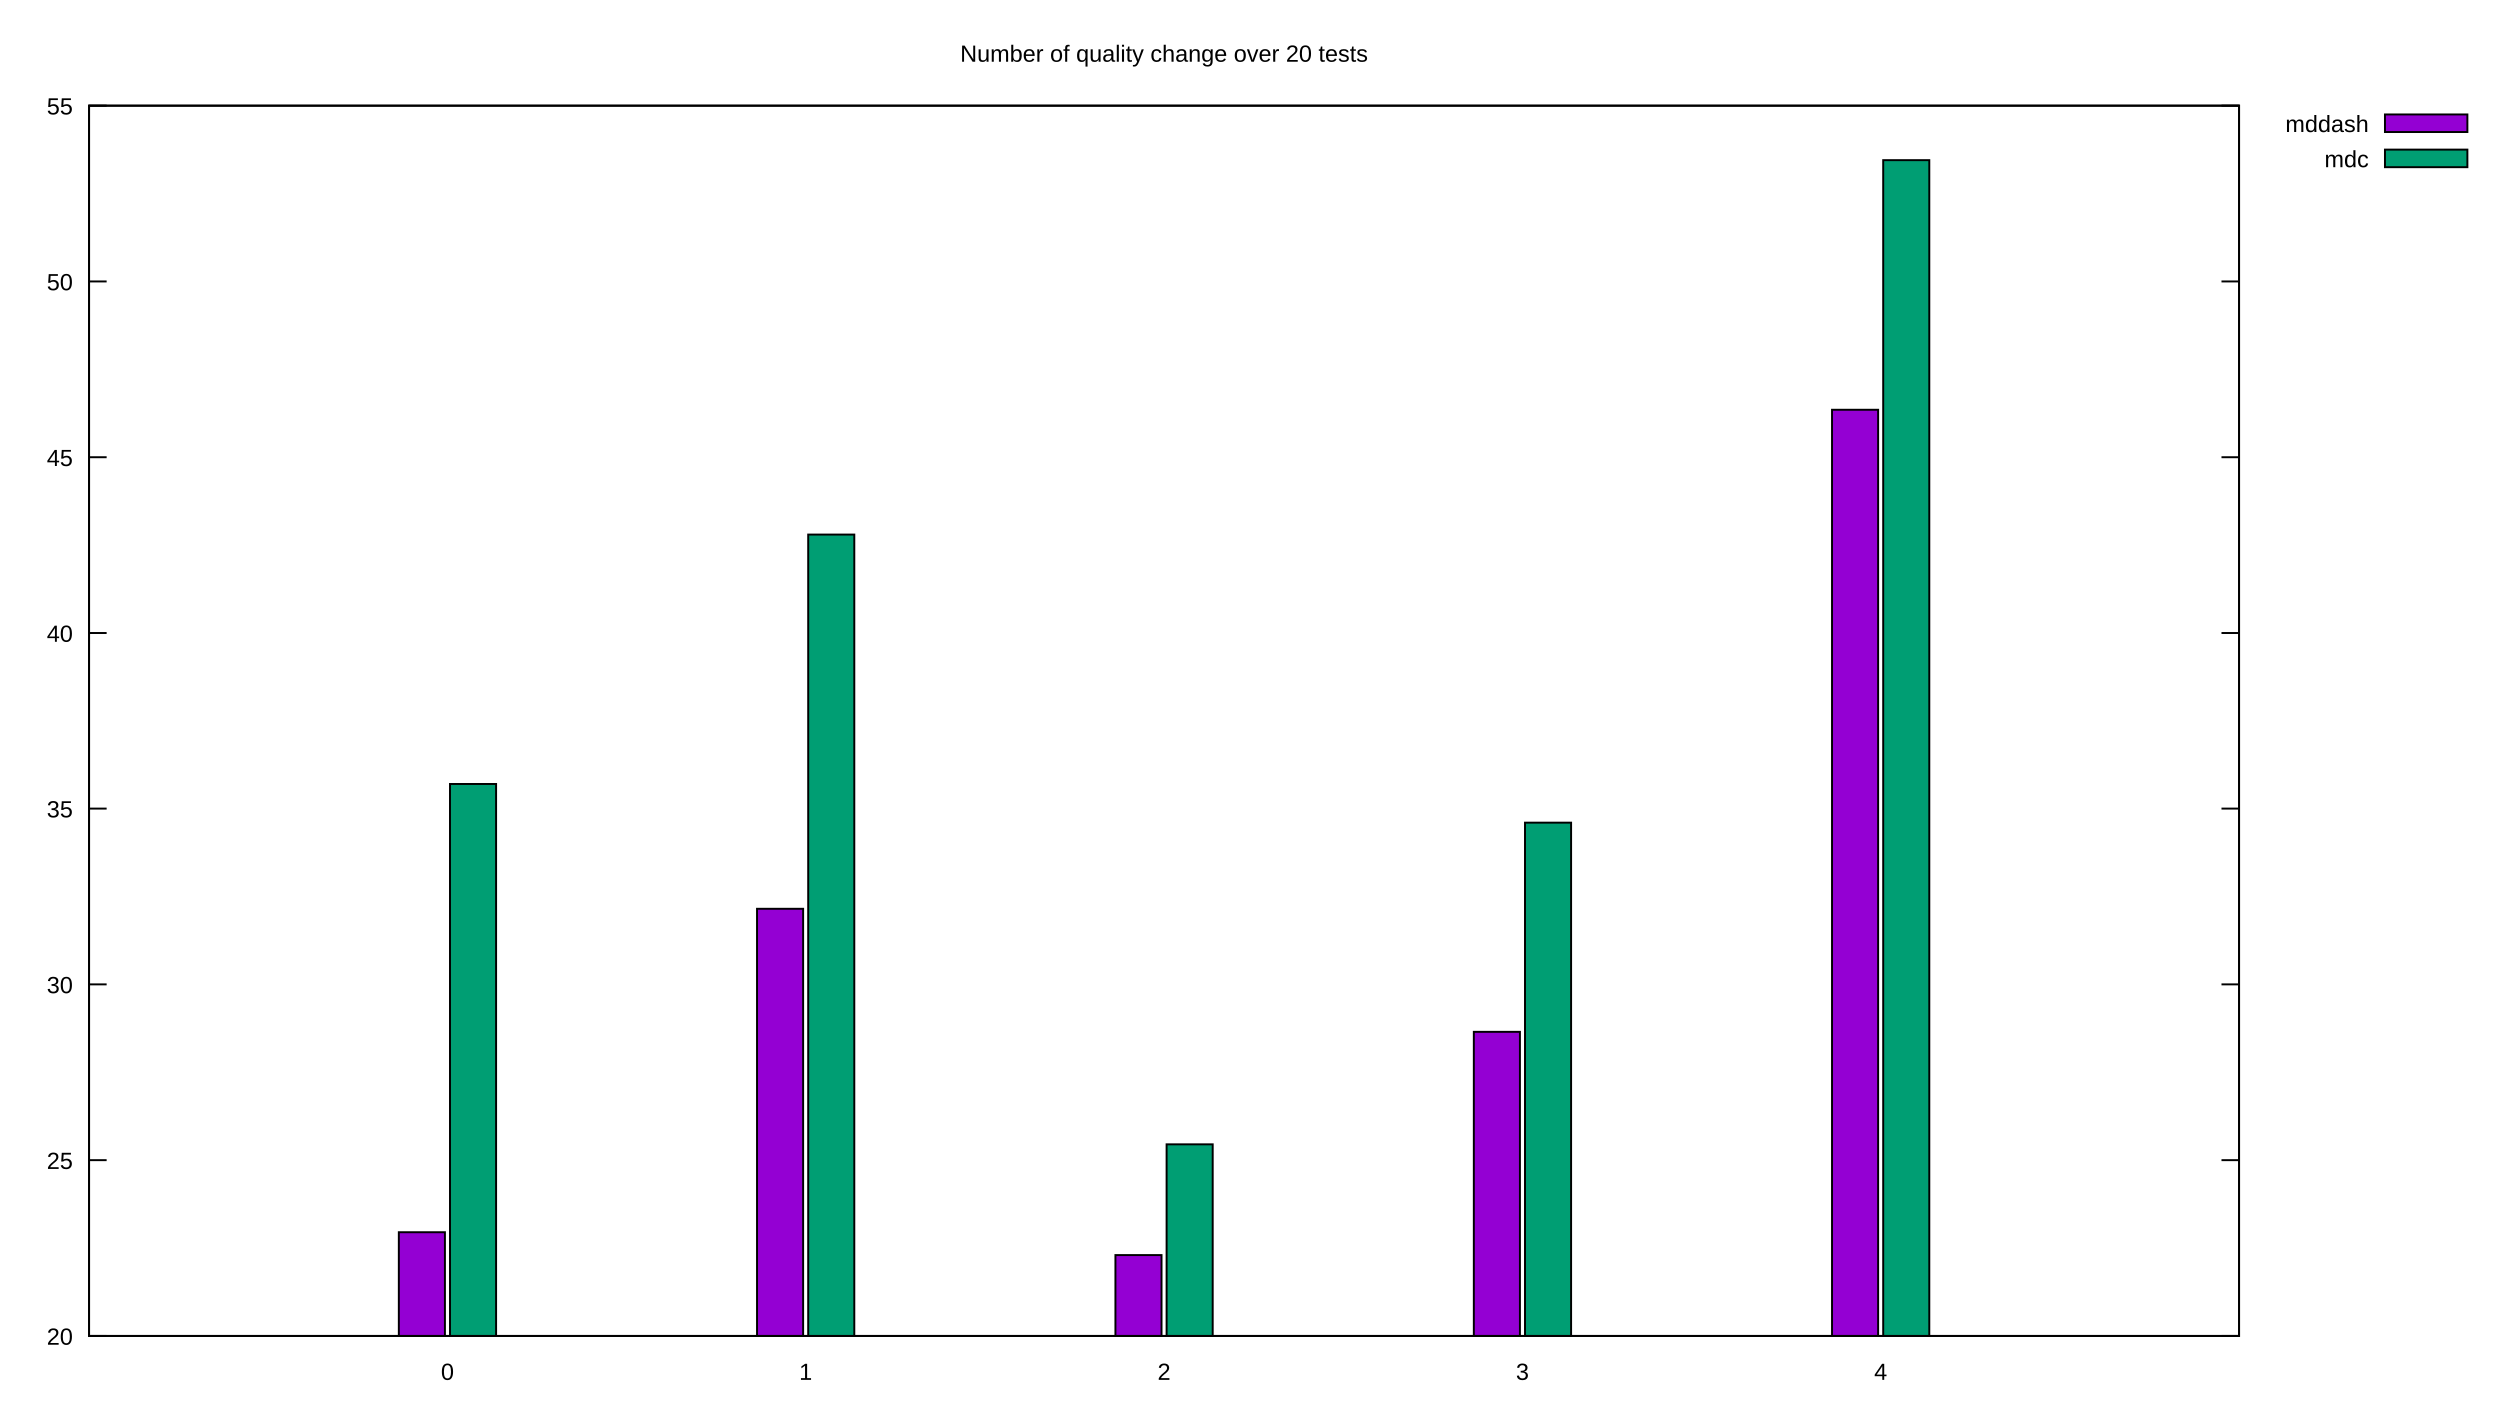
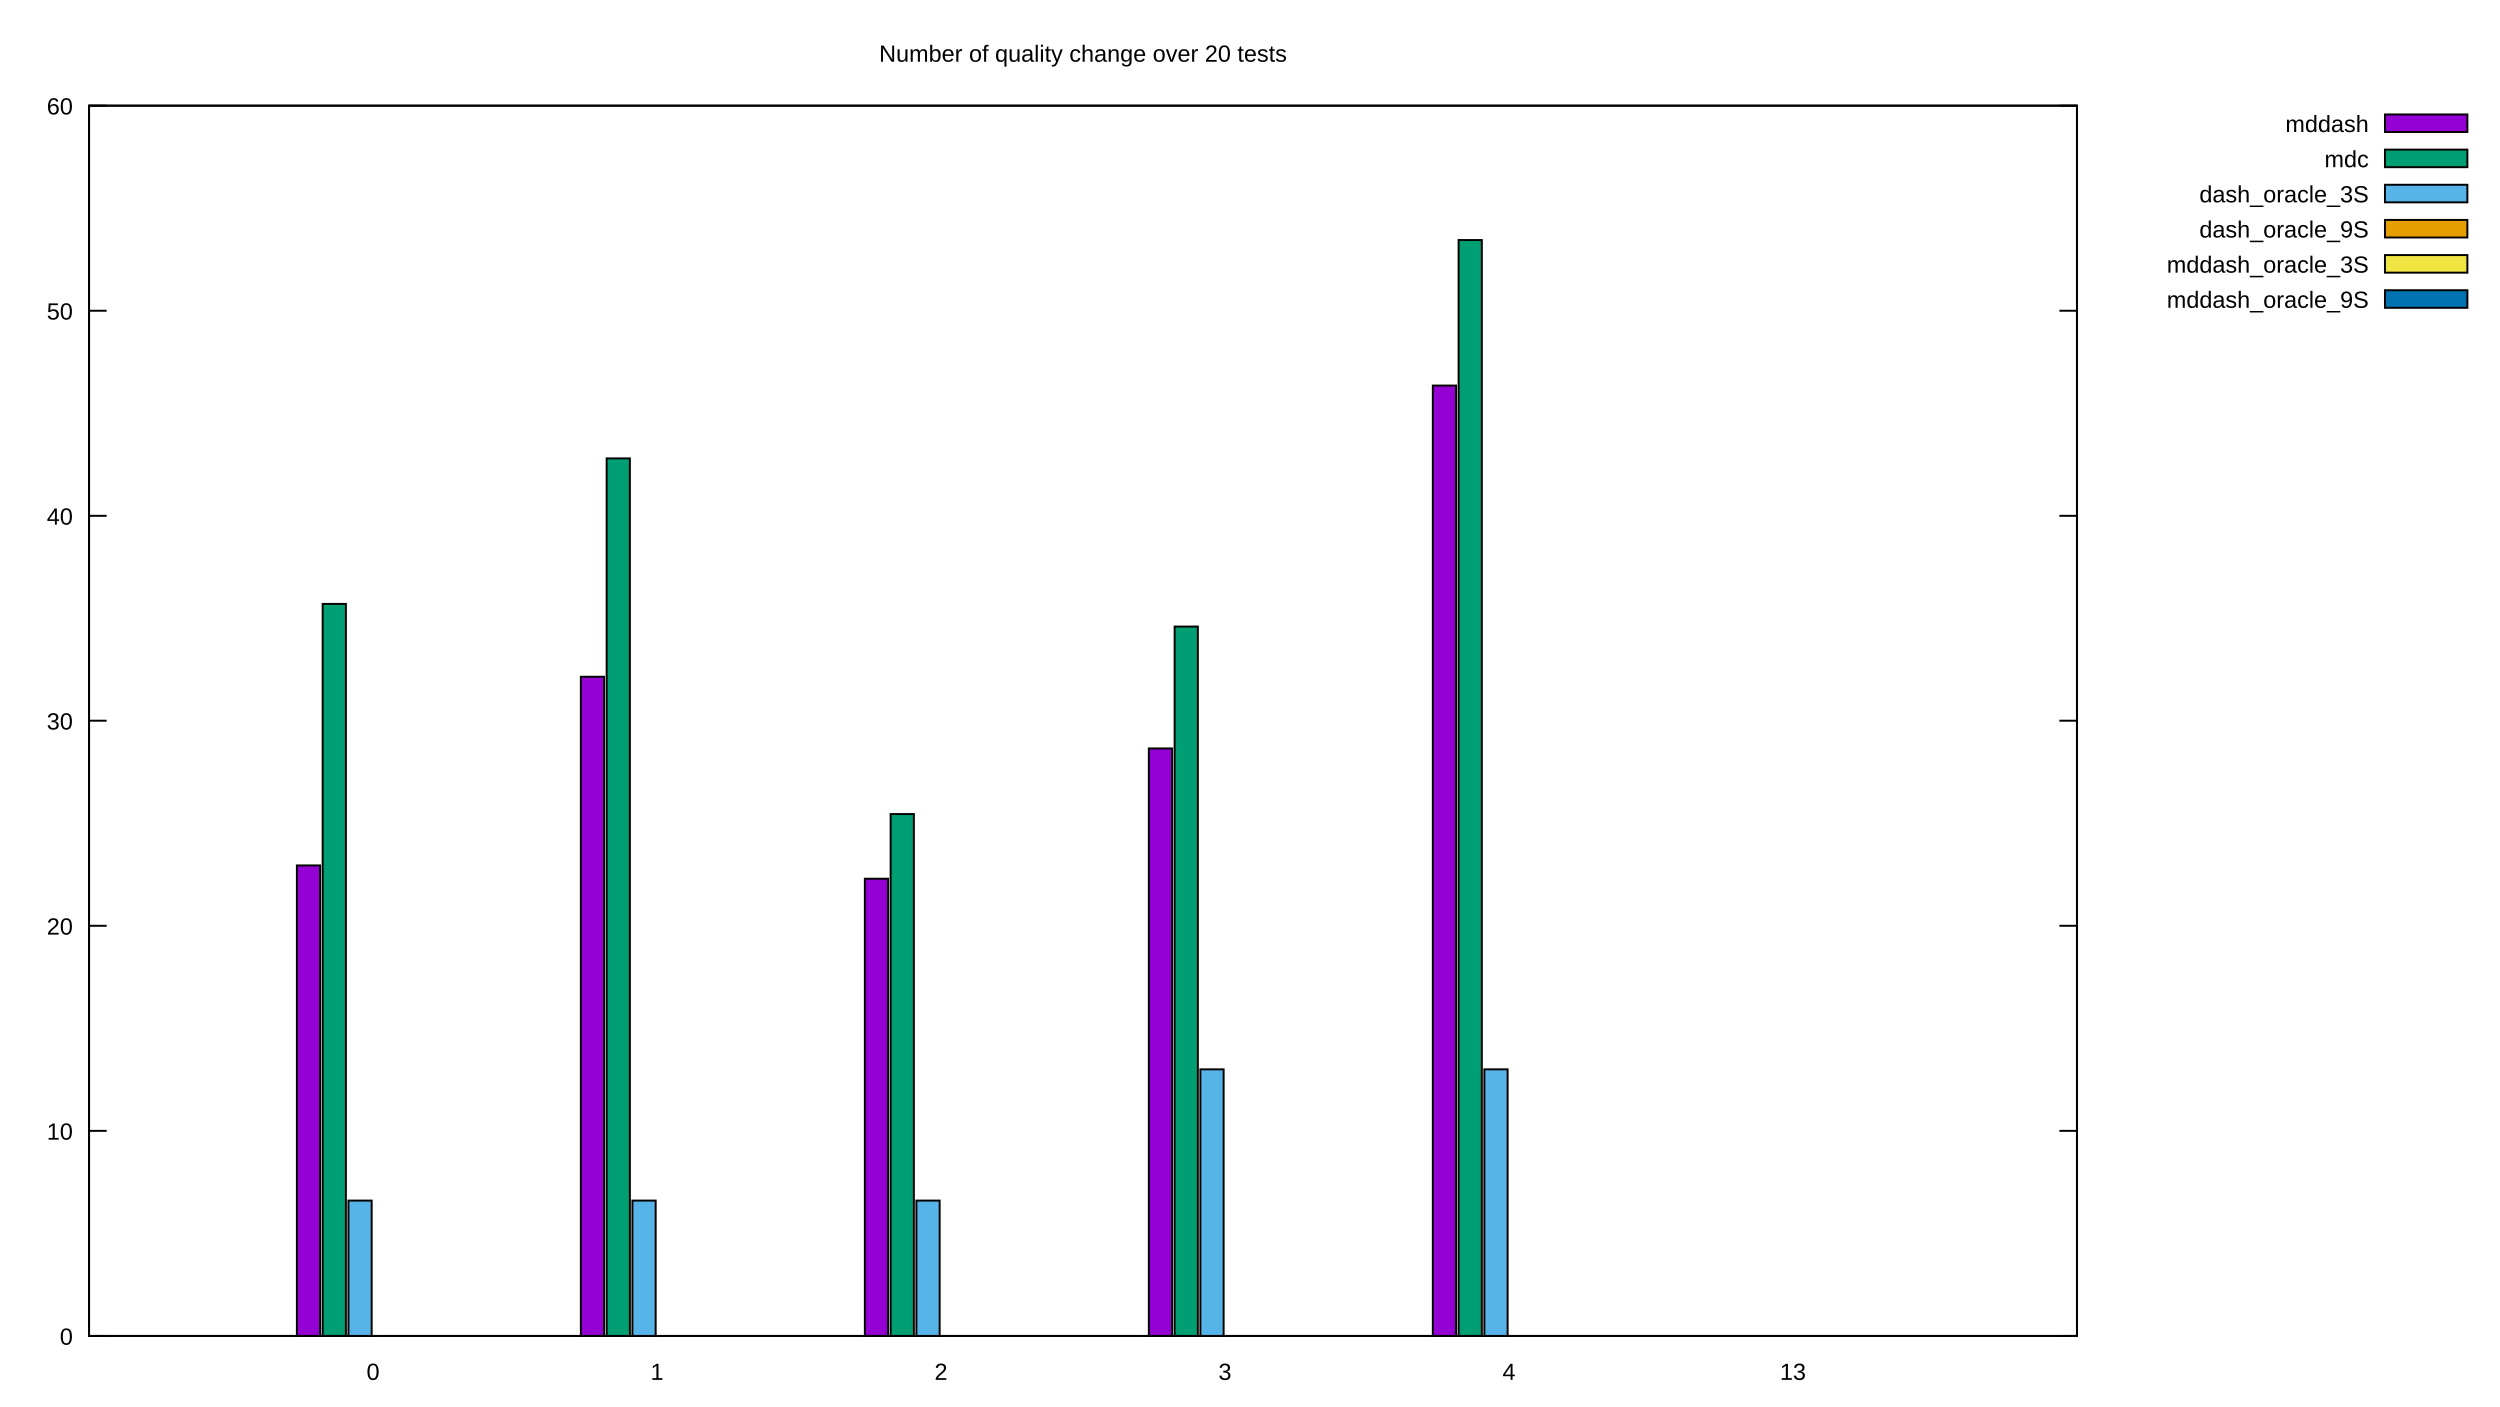
<svg xmlns="http://www.w3.org/2000/svg" xmlns:xlink="http://www.w3.org/1999/xlink" width="1280" height="720" viewBox="0 0 1280 720">
  <g id="gnuplot_canvas">
    <rect x="0" y="0" width="1280" height="720" fill="none" />
    <defs>
      <circle id="gpDot" r="0.5" stroke-width="0.5" />
      <path id="gpPt0" stroke-width="0.222" stroke="currentColor" d="M-1,0 h2 M0,-1 v2" />
      <path id="gpPt1" stroke-width="0.222" stroke="currentColor" d="M-1,-1 L1,1 M1,-1 L-1,1" />
      <path id="gpPt2" stroke-width="0.222" stroke="currentColor" d="M-1,0 L1,0 M0,-1 L0,1 M-1,-1 L1,1 M-1,1 L1,-1" />
      <rect id="gpPt3" stroke-width="0.222" stroke="currentColor" x="-1" y="-1" width="2" height="2" />
      <rect id="gpPt4" stroke-width="0.222" stroke="currentColor" fill="currentColor" x="-1" y="-1" width="2" height="2" />
      <circle id="gpPt5" stroke-width="0.222" stroke="currentColor" cx="0" cy="0" r="1" />
      <use xlink:href="#gpPt5" id="gpPt6" fill="currentColor" stroke="none" />
      <path id="gpPt7" stroke-width="0.222" stroke="currentColor" d="M0,-1.33 L-1.33,0.67 L1.33,0.67 z" />
      <use xlink:href="#gpPt7" id="gpPt8" fill="currentColor" stroke="none" />
      <use xlink:href="#gpPt7" id="gpPt9" stroke="currentColor" transform="rotate(180)" />
      <use xlink:href="#gpPt9" id="gpPt10" fill="currentColor" stroke="none" />
      <use xlink:href="#gpPt3" id="gpPt11" stroke="currentColor" transform="rotate(45)" />
      <use xlink:href="#gpPt11" id="gpPt12" fill="currentColor" stroke="none" />
      <path id="gpPt13" stroke-width="0.222" stroke="currentColor" d="M0,1.330 L1.265,0.411 L0.782,-1.067 L-0.782,-1.076 L-1.265,0.411 z" />
      <use xlink:href="#gpPt13" id="gpPt14" fill="currentColor" stroke="none" />
      <filter id="textbox" filterUnits="objectBoundingBox" x="0" y="0" height="1" width="1">
        <feFlood flood-color="white" flood-opacity="1" result="bgnd" />
        <feComposite in="SourceGraphic" in2="bgnd" operator="atop" />
      </filter>
      <filter id="greybox" filterUnits="objectBoundingBox" x="0" y="0" height="1" width="1">
        <feFlood flood-color="lightgrey" flood-opacity="1" result="grey" />
        <feComposite in="SourceGraphic" in2="grey" operator="atop" />
      </filter>
    </defs>
    <g fill="none" color="white" stroke="currentColor" stroke-width="1.00" stroke-linecap="butt" stroke-linejoin="miter">
</g>
    <g fill="none" color="black" stroke="currentColor" stroke-width="1.00" stroke-linecap="butt" stroke-linejoin="miter">
-       <path stroke="black" d="M45.6,684.0 L54.6,684.0 M1146.4,684.0 L1137.4,684.0  " />
+       <path stroke="black" d="M45.6,684.0 L54.6,684.0 M1063.4,684.0 L1054.4,684.0  " />
      <g transform="translate(37.3,688.5)" stroke="none" fill="black" font-family="Arial" font-size="12.00" text-anchor="end">
        <text>
+           <tspan font-family="Arial"> 0</tspan>
+         </text>
+       </g>
+     </g>
+     <g fill="none" color="black" stroke="currentColor" stroke-width="1.00" stroke-linecap="butt" stroke-linejoin="miter">
+       <path stroke="black" d="M45.6,579.0 L54.6,579.0 M1063.4,579.0 L1054.4,579.0  " />
+       <g transform="translate(37.3,583.5)" stroke="none" fill="black" font-family="Arial" font-size="12.00" text-anchor="end">
+         <text>
+           <tspan font-family="Arial"> 10</tspan>
+         </text>
+       </g>
+     </g>
+     <g fill="none" color="black" stroke="currentColor" stroke-width="1.00" stroke-linecap="butt" stroke-linejoin="miter">
+       <path stroke="black" d="M45.6,474.0 L54.6,474.0 M1063.4,474.0 L1054.4,474.0  " />
+       <g transform="translate(37.3,478.5)" stroke="none" fill="black" font-family="Arial" font-size="12.00" text-anchor="end">
+         <text>
          <tspan font-family="Arial"> 20</tspan>
        </text>
      </g>
    </g>
    <g fill="none" color="black" stroke="currentColor" stroke-width="1.00" stroke-linecap="butt" stroke-linejoin="miter">
-       <path stroke="black" d="M45.6,594.0 L54.6,594.0 M1146.4,594.0 L1137.4,594.0  " />
-       <g transform="translate(37.3,598.5)" stroke="none" fill="black" font-family="Arial" font-size="12.00" text-anchor="end">
-         <text>
-           <tspan font-family="Arial"> 25</tspan>
-         </text>
-       </g>
-     </g>
-     <g fill="none" color="black" stroke="currentColor" stroke-width="1.00" stroke-linecap="butt" stroke-linejoin="miter">
-       <path stroke="black" d="M45.6,504.0 L54.6,504.0 M1146.4,504.0 L1137.4,504.0  " />
-       <g transform="translate(37.3,508.5)" stroke="none" fill="black" font-family="Arial" font-size="12.00" text-anchor="end">
+       <path stroke="black" d="M45.6,369.0 L54.6,369.0 M1063.4,369.0 L1054.4,369.0  " />
+       <g transform="translate(37.3,373.5)" stroke="none" fill="black" font-family="Arial" font-size="12.00" text-anchor="end">
        <text>
          <tspan font-family="Arial"> 30</tspan>
        </text>
      </g>
    </g>
    <g fill="none" color="black" stroke="currentColor" stroke-width="1.00" stroke-linecap="butt" stroke-linejoin="miter">
-       <path stroke="black" d="M45.6,414.0 L54.6,414.0 M1146.4,414.0 L1137.4,414.0  " />
-       <g transform="translate(37.3,418.5)" stroke="none" fill="black" font-family="Arial" font-size="12.00" text-anchor="end">
-         <text>
-           <tspan font-family="Arial"> 35</tspan>
-         </text>
-       </g>
-     </g>
-     <g fill="none" color="black" stroke="currentColor" stroke-width="1.00" stroke-linecap="butt" stroke-linejoin="miter">
-       <path stroke="black" d="M45.6,324.1 L54.6,324.1 M1146.4,324.1 L1137.4,324.1  " />
-       <g transform="translate(37.3,328.6)" stroke="none" fill="black" font-family="Arial" font-size="12.00" text-anchor="end">
+       <path stroke="black" d="M45.6,264.1 L54.6,264.1 M1063.4,264.1 L1054.4,264.1  " />
+       <g transform="translate(37.3,268.6)" stroke="none" fill="black" font-family="Arial" font-size="12.00" text-anchor="end">
        <text>
          <tspan font-family="Arial"> 40</tspan>
        </text>
      </g>
    </g>
    <g fill="none" color="black" stroke="currentColor" stroke-width="1.00" stroke-linecap="butt" stroke-linejoin="miter">
-       <path stroke="black" d="M45.6,234.1 L54.6,234.1 M1146.4,234.1 L1137.4,234.1  " />
-       <g transform="translate(37.3,238.6)" stroke="none" fill="black" font-family="Arial" font-size="12.00" text-anchor="end">
-         <text>
-           <tspan font-family="Arial"> 45</tspan>
-         </text>
-       </g>
-     </g>
-     <g fill="none" color="black" stroke="currentColor" stroke-width="1.00" stroke-linecap="butt" stroke-linejoin="miter">
-       <path stroke="black" d="M45.6,144.1 L54.6,144.1 M1146.4,144.1 L1137.4,144.1  " />
-       <g transform="translate(37.3,148.6)" stroke="none" fill="black" font-family="Arial" font-size="12.00" text-anchor="end">
+       <path stroke="black" d="M45.6,159.1 L54.6,159.1 M1063.4,159.1 L1054.4,159.1  " />
+       <g transform="translate(37.3,163.6)" stroke="none" fill="black" font-family="Arial" font-size="12.00" text-anchor="end">
        <text>
          <tspan font-family="Arial"> 50</tspan>
        </text>
      </g>
    </g>
    <g fill="none" color="black" stroke="currentColor" stroke-width="1.00" stroke-linecap="butt" stroke-linejoin="miter">
-       <path stroke="black" d="M45.6,54.1 L54.6,54.1 M1146.4,54.1 L1137.4,54.1  " />
+       <path stroke="black" d="M45.6,54.1 L54.6,54.1 M1063.4,54.1 L1054.4,54.1  " />
      <g transform="translate(37.3,58.6)" stroke="none" fill="black" font-family="Arial" font-size="12.00" text-anchor="end">
        <text>
-           <tspan font-family="Arial"> 55</tspan>
-         </text>
-       </g>
-     </g>
-     <g fill="none" color="black" stroke="currentColor" stroke-width="1.00" stroke-linecap="butt" stroke-linejoin="miter">
-       <path stroke="black" d="M229.1,684.0  " />
-       <g transform="translate(229.1,706.5)" stroke="none" fill="black" font-family="Arial" font-size="12.00" text-anchor="middle">
+           <tspan font-family="Arial"> 60</tspan>
+         </text>
+       </g>
+     </g>
+     <g fill="none" color="black" stroke="currentColor" stroke-width="1.00" stroke-linecap="butt" stroke-linejoin="miter">
+       <path stroke="black" d="M191.0,684.0  " />
+       <g transform="translate(191.0,706.5)" stroke="none" fill="black" font-family="Arial" font-size="12.00" text-anchor="middle">
        <text>
          <tspan font-family="Arial">0</tspan>
        </text>
      </g>
    </g>
    <g fill="none" color="black" stroke="currentColor" stroke-width="1.00" stroke-linecap="butt" stroke-linejoin="miter">
-       <path stroke="black" d="M412.5,684.0  " />
-       <g transform="translate(412.5,706.5)" stroke="none" fill="black" font-family="Arial" font-size="12.00" text-anchor="middle">
+       <path stroke="black" d="M336.4,684.0  " />
+       <g transform="translate(336.4,706.5)" stroke="none" fill="black" font-family="Arial" font-size="12.00" text-anchor="middle">
        <text>
          <tspan font-family="Arial">1</tspan>
        </text>
      </g>
    </g>
    <g fill="none" color="black" stroke="currentColor" stroke-width="1.00" stroke-linecap="butt" stroke-linejoin="miter">
-       <path stroke="black" d="M596.0,684.0  " />
-       <g transform="translate(596.0,706.5)" stroke="none" fill="black" font-family="Arial" font-size="12.00" text-anchor="middle">
+       <path stroke="black" d="M481.8,684.0  " />
+       <g transform="translate(481.8,706.5)" stroke="none" fill="black" font-family="Arial" font-size="12.00" text-anchor="middle">
        <text>
          <tspan font-family="Arial">2</tspan>
        </text>
      </g>
    </g>
    <g fill="none" color="black" stroke="currentColor" stroke-width="1.00" stroke-linecap="butt" stroke-linejoin="miter">
-       <path stroke="black" d="M779.5,684.0  " />
-       <g transform="translate(779.5,706.5)" stroke="none" fill="black" font-family="Arial" font-size="12.00" text-anchor="middle">
+       <path stroke="black" d="M627.2,684.0  " />
+       <g transform="translate(627.2,706.5)" stroke="none" fill="black" font-family="Arial" font-size="12.00" text-anchor="middle">
        <text>
          <tspan font-family="Arial">3</tspan>
        </text>
      </g>
    </g>
    <g fill="none" color="black" stroke="currentColor" stroke-width="1.00" stroke-linecap="butt" stroke-linejoin="miter">
-       <path stroke="black" d="M962.9,684.0  " />
-       <g transform="translate(962.9,706.5)" stroke="none" fill="black" font-family="Arial" font-size="12.00" text-anchor="middle">
+       <path stroke="black" d="M772.6,684.0  " />
+       <g transform="translate(772.6,706.5)" stroke="none" fill="black" font-family="Arial" font-size="12.00" text-anchor="middle">
        <text>
          <tspan font-family="Arial">4</tspan>
        </text>
      </g>
    </g>
    <g fill="none" color="black" stroke="currentColor" stroke-width="1.00" stroke-linecap="butt" stroke-linejoin="miter">
- </g>
-     <g fill="none" color="black" stroke="currentColor" stroke-width="1.00" stroke-linecap="butt" stroke-linejoin="miter">
-       <path stroke="black" d="M45.6,54.1 L45.6,684.0 L1146.4,684.0 L1146.4,54.1 L45.6,54.1 Z  " />
-     </g>
-     <g fill="none" color="black" stroke="currentColor" stroke-width="1.00" stroke-linecap="butt" stroke-linejoin="miter">
-       <g transform="translate(596.0,31.6)" stroke="none" fill="black" font-family="Arial" font-size="12.00" text-anchor="middle">
+       <path stroke="black" d="M918.0,684.0  " />
+       <g transform="translate(918.0,706.5)" stroke="none" fill="black" font-family="Arial" font-size="12.00" text-anchor="middle">
+         <text>
+           <tspan font-family="Arial">13</tspan>
+         </text>
+       </g>
+     </g>
+     <g fill="none" color="black" stroke="currentColor" stroke-width="1.00" stroke-linecap="butt" stroke-linejoin="miter">
+ </g>
+     <g fill="none" color="black" stroke="currentColor" stroke-width="1.00" stroke-linecap="butt" stroke-linejoin="miter">
+       <path stroke="black" d="M45.6,54.1 L45.6,684.0 L1063.4,684.0 L1063.4,54.1 L45.6,54.1 Z  " />
+     </g>
+     <g fill="none" color="black" stroke="currentColor" stroke-width="1.00" stroke-linecap="butt" stroke-linejoin="miter">
+       <g transform="translate(554.5,31.6)" stroke="none" fill="black" font-family="Arial" font-size="12.00" text-anchor="middle">
        <text>
          <tspan font-family="Arial">Number of quality change over 20 tests</tspan>
        </text>
      </g>
    </g>
    <g id="gnuplot_plot_1">
      <g fill="none" color="black" stroke="currentColor" stroke-width="1.00" stroke-linecap="butt" stroke-linejoin="miter">
        <g transform="translate(1212.8,67.6)" stroke="none" fill="black" font-family="Arial" font-size="12.00" text-anchor="end">
          <text>mddash</text>
        </g>
      </g>
      <g fill="none" color="black" stroke="currentColor" stroke-width="1.00" stroke-linecap="butt" stroke-linejoin="miter">
        <g stroke="none" shape-rendering="crispEdges">
          <polygon fill="rgb(148,   0, 211)" points="1221.1,67.6 1263.3,67.6 1263.3,58.6 1221.1,58.6 " />
        </g>
        <path stroke="black" d="M1221.1,67.6 L1263.3,67.6 L1263.3,58.6 L1221.1,58.6 L1221.1,67.6 Z  " />
      </g>
      <g fill="none" color="black" stroke="currentColor" stroke-width="1.00" stroke-linecap="butt" stroke-linejoin="miter">
        <g stroke="none" shape-rendering="crispEdges">
-           <polygon fill="rgb(148,   0, 211)" points="204.2,684.0 227.9,684.0 227.9,630.8 204.2,630.8 " />
-         </g>
-         <path stroke="black" d="M204.2,684.0 L204.2,630.9 L227.8,630.9 L227.8,684.0 L204.2,684.0 Z  " />
-       </g>
-       <g fill="none" color="black" stroke="currentColor" stroke-width="1.00" stroke-linecap="butt" stroke-linejoin="miter">
-         <g stroke="none" shape-rendering="crispEdges">
-           <polygon fill="rgb(148,   0, 211)" points="387.6,684.0 411.3,684.0 411.3,465.2 387.6,465.2 " />
-         </g>
-         <path stroke="black" d="M387.6,684.0 L387.6,465.3 L411.2,465.3 L411.2,684.0 L387.6,684.0 Z  " />
-       </g>
-       <g fill="none" color="black" stroke="currentColor" stroke-width="1.00" stroke-linecap="butt" stroke-linejoin="miter">
-         <g stroke="none" shape-rendering="crispEdges">
-           <polygon fill="rgb(148,   0, 211)" points="571.1,684.0 594.8,684.0 594.8,642.5 571.1,642.5 " />
-         </g>
-         <path stroke="black" d="M571.1,684.0 L571.1,642.6 L594.7,642.6 L594.7,684.0 L571.1,684.0 Z  " />
-       </g>
-       <g fill="none" color="black" stroke="currentColor" stroke-width="1.00" stroke-linecap="butt" stroke-linejoin="miter">
-         <g stroke="none" shape-rendering="crispEdges">
-           <polygon fill="rgb(148,   0, 211)" points="754.6,684.0 778.3,684.0 778.3,528.2 754.6,528.2 " />
-         </g>
-         <path stroke="black" d="M754.6,684.0 L754.6,528.3 L778.2,528.3 L778.2,684.0 L754.6,684.0 Z  " />
-       </g>
-       <g fill="none" color="black" stroke="currentColor" stroke-width="1.00" stroke-linecap="butt" stroke-linejoin="miter">
-         <g stroke="none" shape-rendering="crispEdges">
-           <polygon fill="rgb(148,   0, 211)" points="938.0,684.0 961.7,684.0 961.7,209.7 938.0,209.7 " />
-         </g>
-         <path stroke="black" d="M938.0,684.0 L938.0,209.8 L961.6,209.8 L961.6,684.0 L938.0,684.0 Z  " />
+           <polygon fill="rgb(148,   0, 211)" points="152.0,684.0 164.0,684.0 164.0,443.0 152.0,443.0 " />
+         </g>
+         <path stroke="black" d="M152.0,684.0 L152.0,443.1 L163.9,443.1 L163.9,684.0 L152.0,684.0 Z  " />
+       </g>
+       <g fill="none" color="black" stroke="currentColor" stroke-width="1.00" stroke-linecap="butt" stroke-linejoin="miter">
+         <g stroke="none" shape-rendering="crispEdges">
+           <polygon fill="rgb(148,   0, 211)" points="297.4,684.0 309.4,684.0 309.4,346.4 297.4,346.4 " />
+         </g>
+         <path stroke="black" d="M297.4,684.0 L297.4,346.5 L309.3,346.5 L309.3,684.0 L297.4,684.0 Z  " />
+       </g>
+       <g fill="none" color="black" stroke="currentColor" stroke-width="1.00" stroke-linecap="butt" stroke-linejoin="miter">
+         <g stroke="none" shape-rendering="crispEdges">
+           <polygon fill="rgb(148,   0, 211)" points="442.8,684.0 454.8,684.0 454.8,449.8 442.8,449.8 " />
+         </g>
+         <path stroke="black" d="M442.8,684.0 L442.8,449.9 L454.7,449.9 L454.7,684.0 L442.8,684.0 Z  " />
+       </g>
+       <g fill="none" color="black" stroke="currentColor" stroke-width="1.00" stroke-linecap="butt" stroke-linejoin="miter">
+         <g stroke="none" shape-rendering="crispEdges">
+           <polygon fill="rgb(148,   0, 211)" points="588.2,684.0 600.2,684.0 600.2,383.1 588.2,383.1 " />
+         </g>
+         <path stroke="black" d="M588.2,684.0 L588.2,383.2 L600.1,383.2 L600.1,684.0 L588.2,684.0 Z  " />
+       </g>
+       <g fill="none" color="black" stroke="currentColor" stroke-width="1.00" stroke-linecap="butt" stroke-linejoin="miter">
+         <g stroke="none" shape-rendering="crispEdges">
+           <polygon fill="rgb(148,   0, 211)" points="733.6,684.0 745.6,684.0 745.6,197.3 733.6,197.3 " />
+         </g>
+         <path stroke="black" d="M733.6,684.0 L733.6,197.4 L745.5,197.4 L745.5,684.0 L733.6,684.0 Z  " />
      </g>
      <g fill="none" color="black" stroke="currentColor" stroke-width="1.00" stroke-linecap="butt" stroke-linejoin="miter">
</g>
    </g>
    <g id="gnuplot_plot_2">
      <g fill="none" color="black" stroke="currentColor" stroke-width="1.00" stroke-linecap="butt" stroke-linejoin="miter">
        <g transform="translate(1212.8,85.6)" stroke="none" fill="black" font-family="Arial" font-size="12.00" text-anchor="end">
          <text>mdc</text>
        </g>
      </g>
      <g fill="none" color="black" stroke="currentColor" stroke-width="1.00" stroke-linecap="butt" stroke-linejoin="miter">
        <g stroke="none" shape-rendering="crispEdges">
          <polygon fill="rgb(  0, 158, 115)" points="1221.1,85.6 1263.3,85.6 1263.3,76.6 1221.1,76.6 " />
        </g>
        <path stroke="black" d="M1221.1,85.6 L1263.3,85.6 L1263.3,76.6 L1221.1,76.6 L1221.1,85.6 Z  " />
      </g>
      <g fill="none" color="black" stroke="currentColor" stroke-width="1.00" stroke-linecap="butt" stroke-linejoin="miter">
        <g stroke="none" shape-rendering="crispEdges">
-           <polygon fill="rgb(  0, 158, 115)" points="230.4,684.0 254.1,684.0 254.1,401.3 230.4,401.3 " />
-         </g>
-         <path stroke="black" d="M230.4,684.0 L230.4,401.4 L254.0,401.4 L254.0,684.0 L230.4,684.0 Z  " />
-       </g>
-       <g fill="none" color="black" stroke="currentColor" stroke-width="1.00" stroke-linecap="butt" stroke-linejoin="miter">
-         <g stroke="none" shape-rendering="crispEdges">
-           <polygon fill="rgb(  0, 158, 115)" points="413.8,684.0 437.5,684.0 437.5,273.6 413.8,273.6 " />
-         </g>
-         <path stroke="black" d="M413.8,684.0 L413.8,273.7 L437.4,273.7 L437.4,684.0 L413.8,684.0 Z  " />
-       </g>
-       <g fill="none" color="black" stroke="currentColor" stroke-width="1.00" stroke-linecap="butt" stroke-linejoin="miter">
-         <g stroke="none" shape-rendering="crispEdges">
-           <polygon fill="rgb(  0, 158, 115)" points="597.3,684.0 621.0,684.0 621.0,585.8 597.3,585.8 " />
-         </g>
-         <path stroke="black" d="M597.3,684.0 L597.3,585.9 L620.9,585.9 L620.9,684.0 L597.3,684.0 Z  " />
-       </g>
-       <g fill="none" color="black" stroke="currentColor" stroke-width="1.00" stroke-linecap="butt" stroke-linejoin="miter">
-         <g stroke="none" shape-rendering="crispEdges">
-           <polygon fill="rgb(  0, 158, 115)" points="780.8,684.0 804.5,684.0 804.5,421.1 780.8,421.1 " />
-         </g>
-         <path stroke="black" d="M780.8,684.0 L780.8,421.2 L804.4,421.2 L804.4,684.0 L780.8,684.0 Z  " />
-       </g>
-       <g fill="none" color="black" stroke="currentColor" stroke-width="1.00" stroke-linecap="butt" stroke-linejoin="miter">
-         <g stroke="none" shape-rendering="crispEdges">
-           <polygon fill="rgb(  0, 158, 115)" points="964.2,684.0 987.9,684.0 987.9,81.9 964.2,81.9 " />
-         </g>
-         <path stroke="black" d="M964.2,684.0 L964.2,82.0 L987.8,82.0 L987.8,684.0 L964.2,684.0 Z  " />
-       </g>
-       <g fill="none" color="black" stroke="currentColor" stroke-width="1.00" stroke-linecap="butt" stroke-linejoin="miter">
- </g>
-     </g>
-     <g fill="none" color="white" stroke="rgb(  0, 158, 115)" stroke-width="2.00" stroke-linecap="butt" stroke-linejoin="miter">
+           <polygon fill="rgb(  0, 158, 115)" points="165.2,684.0 177.2,684.0 177.2,309.1 165.2,309.1 " />
+         </g>
+         <path stroke="black" d="M165.2,684.0 L165.2,309.2 L177.1,309.2 L177.1,684.0 L165.2,684.0 Z  " />
+       </g>
+       <g fill="none" color="black" stroke="currentColor" stroke-width="1.00" stroke-linecap="butt" stroke-linejoin="miter">
+         <g stroke="none" shape-rendering="crispEdges">
+           <polygon fill="rgb(  0, 158, 115)" points="310.6,684.0 322.6,684.0 322.6,234.6 310.6,234.6 " />
+         </g>
+         <path stroke="black" d="M310.6,684.0 L310.6,234.7 L322.5,234.7 L322.5,684.0 L310.6,684.0 Z  " />
+       </g>
+       <g fill="none" color="black" stroke="currentColor" stroke-width="1.00" stroke-linecap="butt" stroke-linejoin="miter">
+         <g stroke="none" shape-rendering="crispEdges">
+           <polygon fill="rgb(  0, 158, 115)" points="456.0,684.0 468.0,684.0 468.0,416.7 456.0,416.7 " />
+         </g>
+         <path stroke="black" d="M456.0,684.0 L456.0,416.8 L467.9,416.8 L467.9,684.0 L456.0,684.0 Z  " />
+       </g>
+       <g fill="none" color="black" stroke="currentColor" stroke-width="1.00" stroke-linecap="butt" stroke-linejoin="miter">
+         <g stroke="none" shape-rendering="crispEdges">
+           <polygon fill="rgb(  0, 158, 115)" points="601.4,684.0 613.4,684.0 613.4,320.7 601.4,320.7 " />
+         </g>
+         <path stroke="black" d="M601.4,684.0 L601.4,320.8 L613.3,320.8 L613.3,684.0 L601.4,684.0 Z  " />
+       </g>
+       <g fill="none" color="black" stroke="currentColor" stroke-width="1.00" stroke-linecap="butt" stroke-linejoin="miter">
+         <g stroke="none" shape-rendering="crispEdges">
+           <polygon fill="rgb(  0, 158, 115)" points="746.8,684.0 758.8,684.0 758.8,122.8 746.8,122.8 " />
+         </g>
+         <path stroke="black" d="M746.8,684.0 L746.8,122.9 L758.7,122.9 L758.7,684.0 L746.8,684.0 Z  " />
+       </g>
+       <g fill="none" color="black" stroke="currentColor" stroke-width="1.00" stroke-linecap="butt" stroke-linejoin="miter">
+ </g>
+     </g>
+     <g id="gnuplot_plot_3">
+       <g fill="none" color="black" stroke="currentColor" stroke-width="1.00" stroke-linecap="butt" stroke-linejoin="miter">
+         <g transform="translate(1212.8,103.6)" stroke="none" fill="black" font-family="Arial" font-size="12.00" text-anchor="end">
+           <text>dash_oracle_3S</text>
+         </g>
+       </g>
+       <g fill="none" color="black" stroke="currentColor" stroke-width="1.00" stroke-linecap="butt" stroke-linejoin="miter">
+         <g stroke="none" shape-rendering="crispEdges">
+           <polygon fill="rgb( 86, 180, 233)" points="1221.1,103.6 1263.3,103.6 1263.3,94.6 1221.1,94.6 " />
+         </g>
+         <path stroke="black" d="M1221.1,103.6 L1263.3,103.6 L1263.3,94.6 L1221.1,94.6 L1221.1,103.6 Z  " />
+       </g>
+       <g fill="none" color="black" stroke="currentColor" stroke-width="1.00" stroke-linecap="butt" stroke-linejoin="miter">
+         <g stroke="none" shape-rendering="crispEdges">
+           <polygon fill="rgb( 86, 180, 233)" points="178.4,684.0 190.4,684.0 190.4,614.6 178.4,614.6 " />
+         </g>
+         <path stroke="black" d="M178.4,684.0 L178.4,614.7 L190.3,614.7 L190.3,684.0 L178.4,684.0 Z  " />
+       </g>
+       <g fill="none" color="black" stroke="currentColor" stroke-width="1.00" stroke-linecap="butt" stroke-linejoin="miter">
+         <g stroke="none" shape-rendering="crispEdges">
+           <polygon fill="rgb( 86, 180, 233)" points="323.8,684.0 335.8,684.0 335.8,614.6 323.8,614.6 " />
+         </g>
+         <path stroke="black" d="M323.8,684.0 L323.8,614.7 L335.7,614.7 L335.7,684.0 L323.8,684.0 Z  " />
+       </g>
+       <g fill="none" color="black" stroke="currentColor" stroke-width="1.00" stroke-linecap="butt" stroke-linejoin="miter">
+         <g stroke="none" shape-rendering="crispEdges">
+           <polygon fill="rgb( 86, 180, 233)" points="469.2,684.0 481.2,684.0 481.2,614.6 469.2,614.6 " />
+         </g>
+         <path stroke="black" d="M469.2,684.0 L469.2,614.7 L481.1,614.7 L481.1,684.0 L469.2,684.0 Z  " />
+       </g>
+       <g fill="none" color="black" stroke="currentColor" stroke-width="1.00" stroke-linecap="butt" stroke-linejoin="miter">
+         <g stroke="none" shape-rendering="crispEdges">
+           <polygon fill="rgb( 86, 180, 233)" points="614.6,684.0 626.6,684.0 626.6,547.4 614.6,547.4 " />
+         </g>
+         <path stroke="black" d="M614.6,684.0 L614.6,547.5 L626.5,547.5 L626.5,684.0 L614.6,684.0 Z  " />
+       </g>
+       <g fill="none" color="black" stroke="currentColor" stroke-width="1.00" stroke-linecap="butt" stroke-linejoin="miter">
+         <g stroke="none" shape-rendering="crispEdges">
+           <polygon fill="rgb( 86, 180, 233)" points="760.0,684.0 772.0,684.0 772.0,547.4 760.0,547.4 " />
+         </g>
+         <path stroke="black" d="M760.0,684.0 L760.0,547.5 L771.9,547.5 L771.9,684.0 L760.0,684.0 Z  " />
+       </g>
+       <g fill="none" color="black" stroke="currentColor" stroke-width="1.00" stroke-linecap="butt" stroke-linejoin="miter">
+ </g>
+     </g>
+     <g id="gnuplot_plot_4">
+       <g fill="none" color="black" stroke="currentColor" stroke-width="1.00" stroke-linecap="butt" stroke-linejoin="miter">
+         <g transform="translate(1212.8,121.6)" stroke="none" fill="black" font-family="Arial" font-size="12.00" text-anchor="end">
+           <text>dash_oracle_9S</text>
+         </g>
+       </g>
+       <g fill="none" color="black" stroke="currentColor" stroke-width="1.00" stroke-linecap="butt" stroke-linejoin="miter">
+         <g stroke="none" shape-rendering="crispEdges">
+           <polygon fill="rgb(230, 159,   0)" points="1221.1,121.6 1263.3,121.6 1263.3,112.6 1221.1,112.6 " />
+         </g>
+         <path stroke="black" d="M1221.1,121.6 L1263.3,121.6 L1263.3,112.6 L1221.1,112.6 L1221.1,121.6 Z  " />
+       </g>
+       <g fill="none" color="black" stroke="currentColor" stroke-width="1.00" stroke-linecap="butt" stroke-linejoin="miter">
+ </g>
+     </g>
+     <g id="gnuplot_plot_5">
+       <g fill="none" color="black" stroke="currentColor" stroke-width="1.00" stroke-linecap="butt" stroke-linejoin="miter">
+         <g transform="translate(1212.8,139.6)" stroke="none" fill="black" font-family="Arial" font-size="12.00" text-anchor="end">
+           <text>mddash_oracle_3S</text>
+         </g>
+       </g>
+       <g fill="none" color="black" stroke="currentColor" stroke-width="1.00" stroke-linecap="butt" stroke-linejoin="miter">
+         <g stroke="none" shape-rendering="crispEdges">
+           <polygon fill="rgb(240, 228,  66)" points="1221.1,139.6 1263.3,139.6 1263.3,130.6 1221.1,130.6 " />
+         </g>
+         <path stroke="black" d="M1221.1,139.6 L1263.3,139.6 L1263.3,130.6 L1221.1,130.6 L1221.1,139.6 Z  " />
+       </g>
+       <g fill="none" color="black" stroke="currentColor" stroke-width="1.00" stroke-linecap="butt" stroke-linejoin="miter">
+ </g>
+     </g>
+     <g id="gnuplot_plot_6">
+       <g fill="none" color="black" stroke="currentColor" stroke-width="1.00" stroke-linecap="butt" stroke-linejoin="miter">
+         <g transform="translate(1212.8,157.6)" stroke="none" fill="black" font-family="Arial" font-size="12.00" text-anchor="end">
+           <text>mddash_oracle_9S</text>
+         </g>
+       </g>
+       <g fill="none" color="black" stroke="currentColor" stroke-width="1.00" stroke-linecap="butt" stroke-linejoin="miter">
+         <g stroke="none" shape-rendering="crispEdges">
+           <polygon fill="rgb(  0, 114, 178)" points="1221.1,157.6 1263.3,157.6 1263.3,148.6 1221.1,148.6 " />
+         </g>
+         <path stroke="black" d="M1221.1,157.6 L1263.3,157.6 L1263.3,148.6 L1221.1,148.6 L1221.1,157.6 Z  " />
+       </g>
+       <g fill="none" color="black" stroke="currentColor" stroke-width="1.00" stroke-linecap="butt" stroke-linejoin="miter">
+ </g>
+     </g>
+     <g fill="none" color="white" stroke="rgb(  0, 114, 178)" stroke-width="2.00" stroke-linecap="butt" stroke-linejoin="miter">
</g>
    <g fill="none" color="black" stroke="currentColor" stroke-width="2.00" stroke-linecap="butt" stroke-linejoin="miter">
</g>
    <g fill="none" color="black" stroke="black" stroke-width="1.00" stroke-linecap="butt" stroke-linejoin="miter">
</g>
    <g fill="none" color="black" stroke="currentColor" stroke-width="1.00" stroke-linecap="butt" stroke-linejoin="miter">
-       <path stroke="black" d="M45.6,54.1 L45.6,684.0 L1146.4,684.0 L1146.4,54.1 L45.6,54.1 Z  " />
+       <path stroke="black" d="M45.6,54.1 L45.6,684.0 L1063.4,684.0 L1063.4,54.1 L45.6,54.1 Z  " />
    </g>
    <g fill="none" color="black" stroke="currentColor" stroke-width="1.00" stroke-linecap="butt" stroke-linejoin="miter">
</g>
  </g>
</svg>
